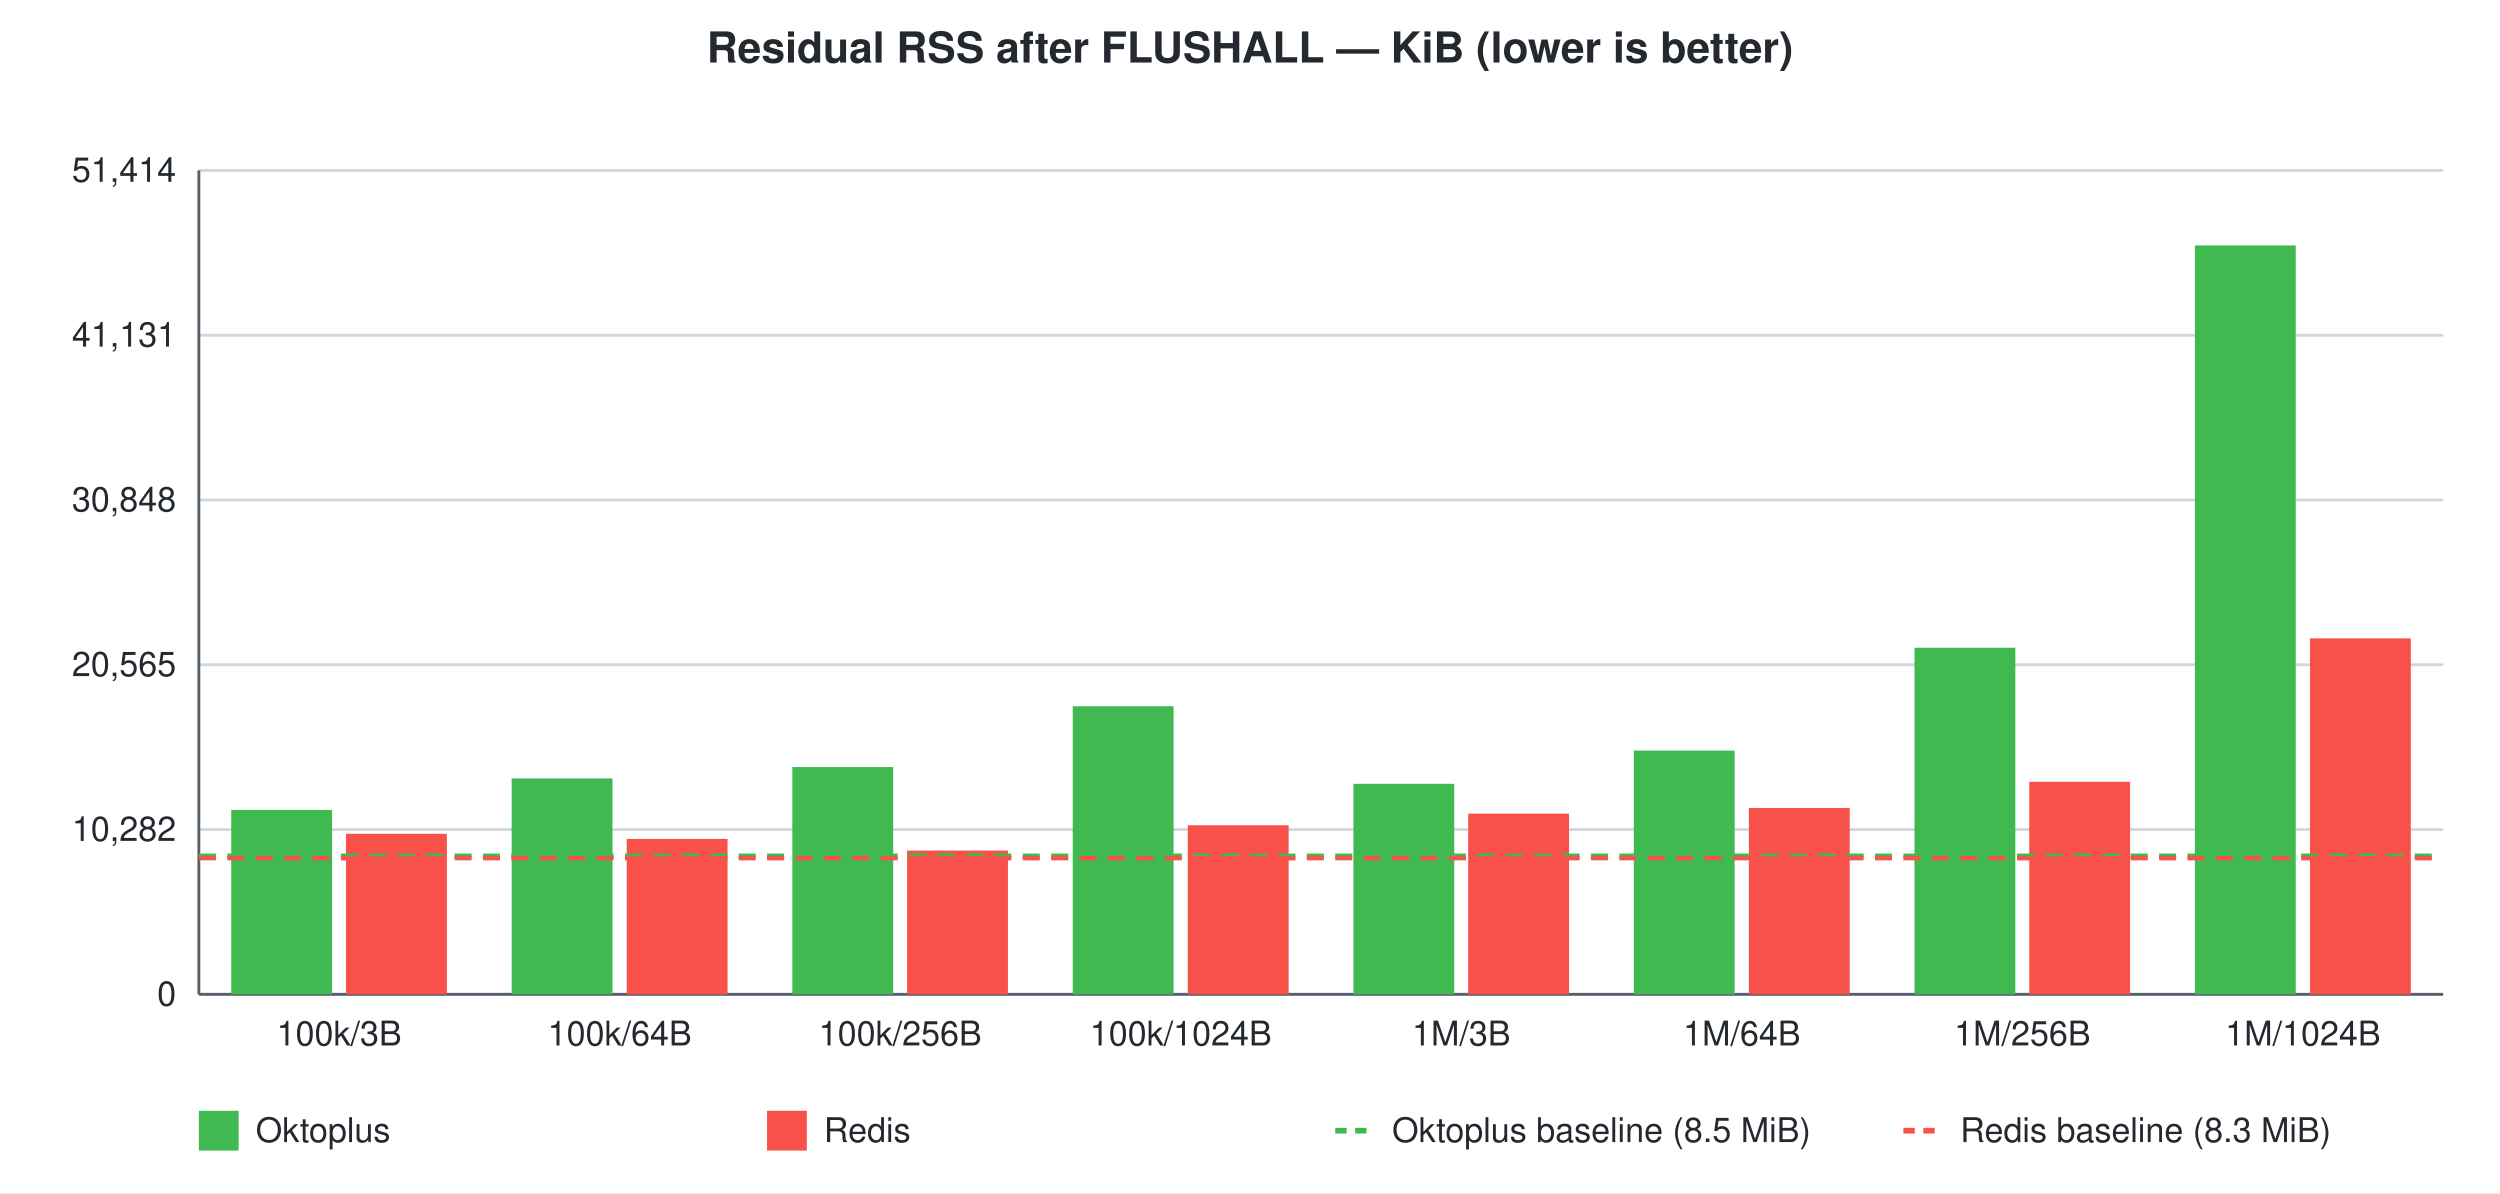
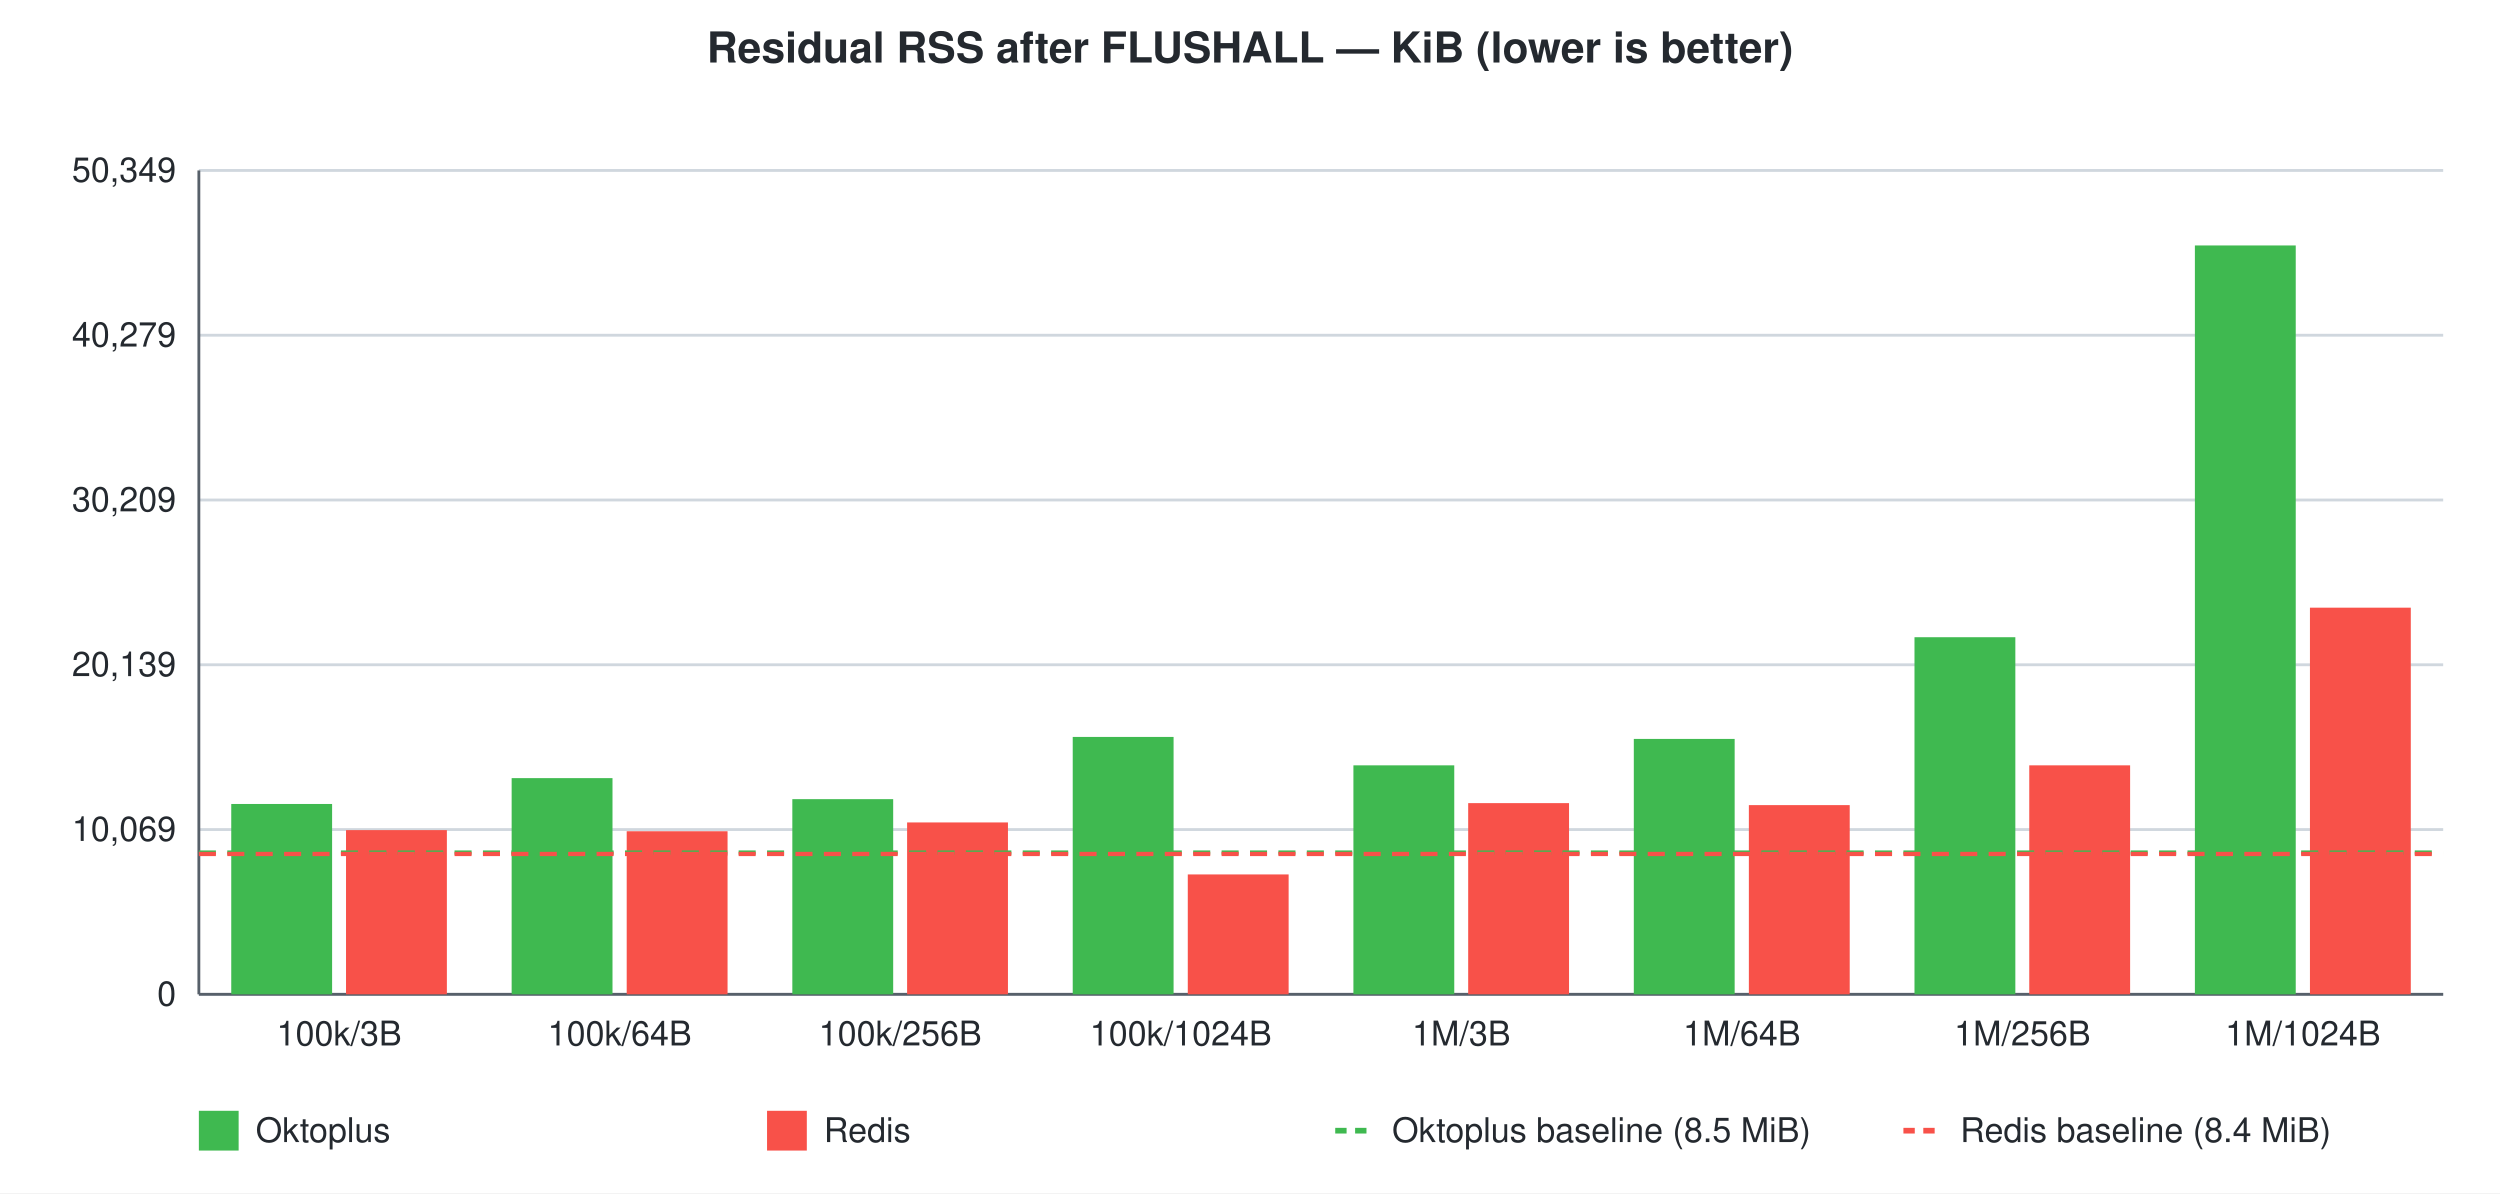
<svg xmlns="http://www.w3.org/2000/svg" width="880" height="420" viewBox="0 0 880 420" font-family="-apple-system, Segoe UI, Helvetica, Arial, sans-serif" font-size="12">
  <rect width="880" height="420" fill="#ffffff" />
  <text x="440.0" y="22" text-anchor="middle" fill="#24292f" font-size="15" font-weight="600">Residual RSS after FLUSHALL — KiB (lower is better)</text>
  <line x1="70" y1="350.0" x2="860" y2="350.0" stroke="#d0d7de" stroke-width="1" />
  <text x="62" y="354.0" text-anchor="end" fill="#24292f">0</text>
  <line x1="70" y1="292.0" x2="860" y2="292.0" stroke="#d0d7de" stroke-width="1" />
-   <text x="62" y="296.0" text-anchor="end" fill="#24292f">10,282</text>
+   <text x="62" y="296.0" text-anchor="end" fill="#24292f">10,069</text>
  <line x1="70" y1="234.0" x2="860" y2="234.0" stroke="#d0d7de" stroke-width="1" />
-   <text x="62" y="238.0" text-anchor="end" fill="#24292f">20,565</text>
+   <text x="62" y="238.0" text-anchor="end" fill="#24292f">20,139</text>
  <line x1="70" y1="176.0" x2="860" y2="176.0" stroke="#d0d7de" stroke-width="1" />
-   <text x="62" y="180.0" text-anchor="end" fill="#24292f">30,848</text>
+   <text x="62" y="180.0" text-anchor="end" fill="#24292f">30,209</text>
  <line x1="70" y1="118" x2="860" y2="118" stroke="#d0d7de" stroke-width="1" />
-   <text x="62" y="122" text-anchor="end" fill="#24292f">41,131</text>
+   <text x="62" y="122" text-anchor="end" fill="#24292f">40,279</text>
  <line x1="70" y1="60.0" x2="860" y2="60.0" stroke="#d0d7de" stroke-width="1" />
-   <text x="62" y="64.0" text-anchor="end" fill="#24292f">51,414</text>
+   <text x="62" y="64.0" text-anchor="end" fill="#24292f">50,349</text>
  <line x1="70" y1="60" x2="70" y2="350" stroke="#57606a" stroke-width="1" />
  <line x1="70" y1="350" x2="860" y2="350" stroke="#57606a" stroke-width="1" />
  <text x="119.375" y="368" text-anchor="middle" fill="#24292f">100k/3B</text>
-   <rect x="81.4" y="285.1" width="35.5" height="64.9" fill="#3fb950" />
-   <rect x="121.8" y="293.5" width="35.5" height="56.5" fill="#f85149" />
+   <rect x="81.4" y="283.0" width="35.5" height="67.0" fill="#3fb950" />
+   <rect x="121.8" y="292.2" width="35.5" height="57.8" fill="#f85149" />
  <text x="218.125" y="368" text-anchor="middle" fill="#24292f">100k/64B</text>
-   <rect x="180.1" y="274.0" width="35.5" height="76.0" fill="#3fb950" />
-   <rect x="220.6" y="295.3" width="35.5" height="54.7" fill="#f85149" />
+   <rect x="180.1" y="273.9" width="35.5" height="76.1" fill="#3fb950" />
+   <rect x="220.6" y="292.6" width="35.5" height="57.4" fill="#f85149" />
  <text x="316.875" y="368" text-anchor="middle" fill="#24292f">100k/256B</text>
-   <rect x="278.9" y="270.0" width="35.5" height="80.0" fill="#3fb950" />
-   <rect x="319.3" y="299.4" width="35.5" height="50.6" fill="#f85149" />
+   <rect x="278.9" y="281.3" width="35.5" height="68.7" fill="#3fb950" />
+   <rect x="319.3" y="289.5" width="35.5" height="60.5" fill="#f85149" />
  <text x="415.625" y="368" text-anchor="middle" fill="#24292f">100k/1024B</text>
-   <rect x="377.6" y="248.6" width="35.5" height="101.4" fill="#3fb950" />
-   <rect x="418.1" y="290.5" width="35.5" height="59.5" fill="#f85149" />
+   <rect x="377.6" y="259.4" width="35.5" height="90.6" fill="#3fb950" />
+   <rect x="418.1" y="307.8" width="35.5" height="42.2" fill="#f85149" />
  <text x="514.375" y="368" text-anchor="middle" fill="#24292f">1M/3B</text>
-   <rect x="476.4" y="275.9" width="35.5" height="74.1" fill="#3fb950" />
-   <rect x="516.8" y="286.4" width="35.5" height="63.6" fill="#f85149" />
+   <rect x="476.4" y="269.4" width="35.5" height="80.6" fill="#3fb950" />
+   <rect x="516.8" y="282.7" width="35.5" height="67.3" fill="#f85149" />
  <text x="613.125" y="368" text-anchor="middle" fill="#24292f">1M/64B</text>
-   <rect x="575.1" y="264.2" width="35.5" height="85.8" fill="#3fb950" />
-   <rect x="615.6" y="284.4" width="35.5" height="65.6" fill="#f85149" />
+   <rect x="575.1" y="260.1" width="35.5" height="89.9" fill="#3fb950" />
+   <rect x="615.6" y="283.4" width="35.5" height="66.6" fill="#f85149" />
  <text x="711.875" y="368" text-anchor="middle" fill="#24292f">1M/256B</text>
-   <rect x="673.9" y="228.0" width="35.5" height="122.0" fill="#3fb950" />
-   <rect x="714.3" y="275.2" width="35.5" height="74.8" fill="#f85149" />
+   <rect x="673.9" y="224.3" width="35.5" height="125.7" fill="#3fb950" />
+   <rect x="714.3" y="269.4" width="35.5" height="80.6" fill="#f85149" />
  <text x="810.625" y="368" text-anchor="middle" fill="#24292f">1M/1024B</text>
  <rect x="772.6" y="86.4" width="35.5" height="263.6" fill="#3fb950" />
-   <rect x="813.1" y="224.7" width="35.5" height="125.3" fill="#f85149" />
-   <line x1="70" y1="301.2" x2="860" y2="301.2" stroke="#3fb950" stroke-width="1.5" stroke-dasharray="6,4" />
-   <line x1="70" y1="302.1" x2="860" y2="302.1" stroke="#f85149" stroke-width="1.5" stroke-dasharray="6,4" />
+   <rect x="813.1" y="213.9" width="35.5" height="136.1" fill="#f85149" />
+   <line x1="70" y1="300.1" x2="860" y2="300.1" stroke="#3fb950" stroke-width="1.5" stroke-dasharray="6,4" />
+   <line x1="70" y1="300.6" x2="860" y2="300.6" stroke="#f85149" stroke-width="1.5" stroke-dasharray="6,4" />
  <rect x="70" y="391" width="14" height="14" fill="#3fb950" />
  <text x="90" y="402" fill="#24292f">Oktoplus</text>
  <rect x="270" y="391" width="14" height="14" fill="#f85149" />
  <text x="290" y="402" fill="#24292f">Redis</text>
  <line x1="470" y1="398" x2="484" y2="398" stroke="#3fb950" stroke-width="2" stroke-dasharray="4,3" />
  <text x="490" y="402" fill="#24292f">Oktoplus baseline (8.5 MiB)</text>
  <line x1="670" y1="398" x2="684" y2="398" stroke="#f85149" stroke-width="2" stroke-dasharray="4,3" />
-   <text x="690" y="402" fill="#24292f">Redis baseline (8.3 MiB)</text>
+   <text x="690" y="402" fill="#24292f">Redis baseline (8.4 MiB)</text>
</svg>
